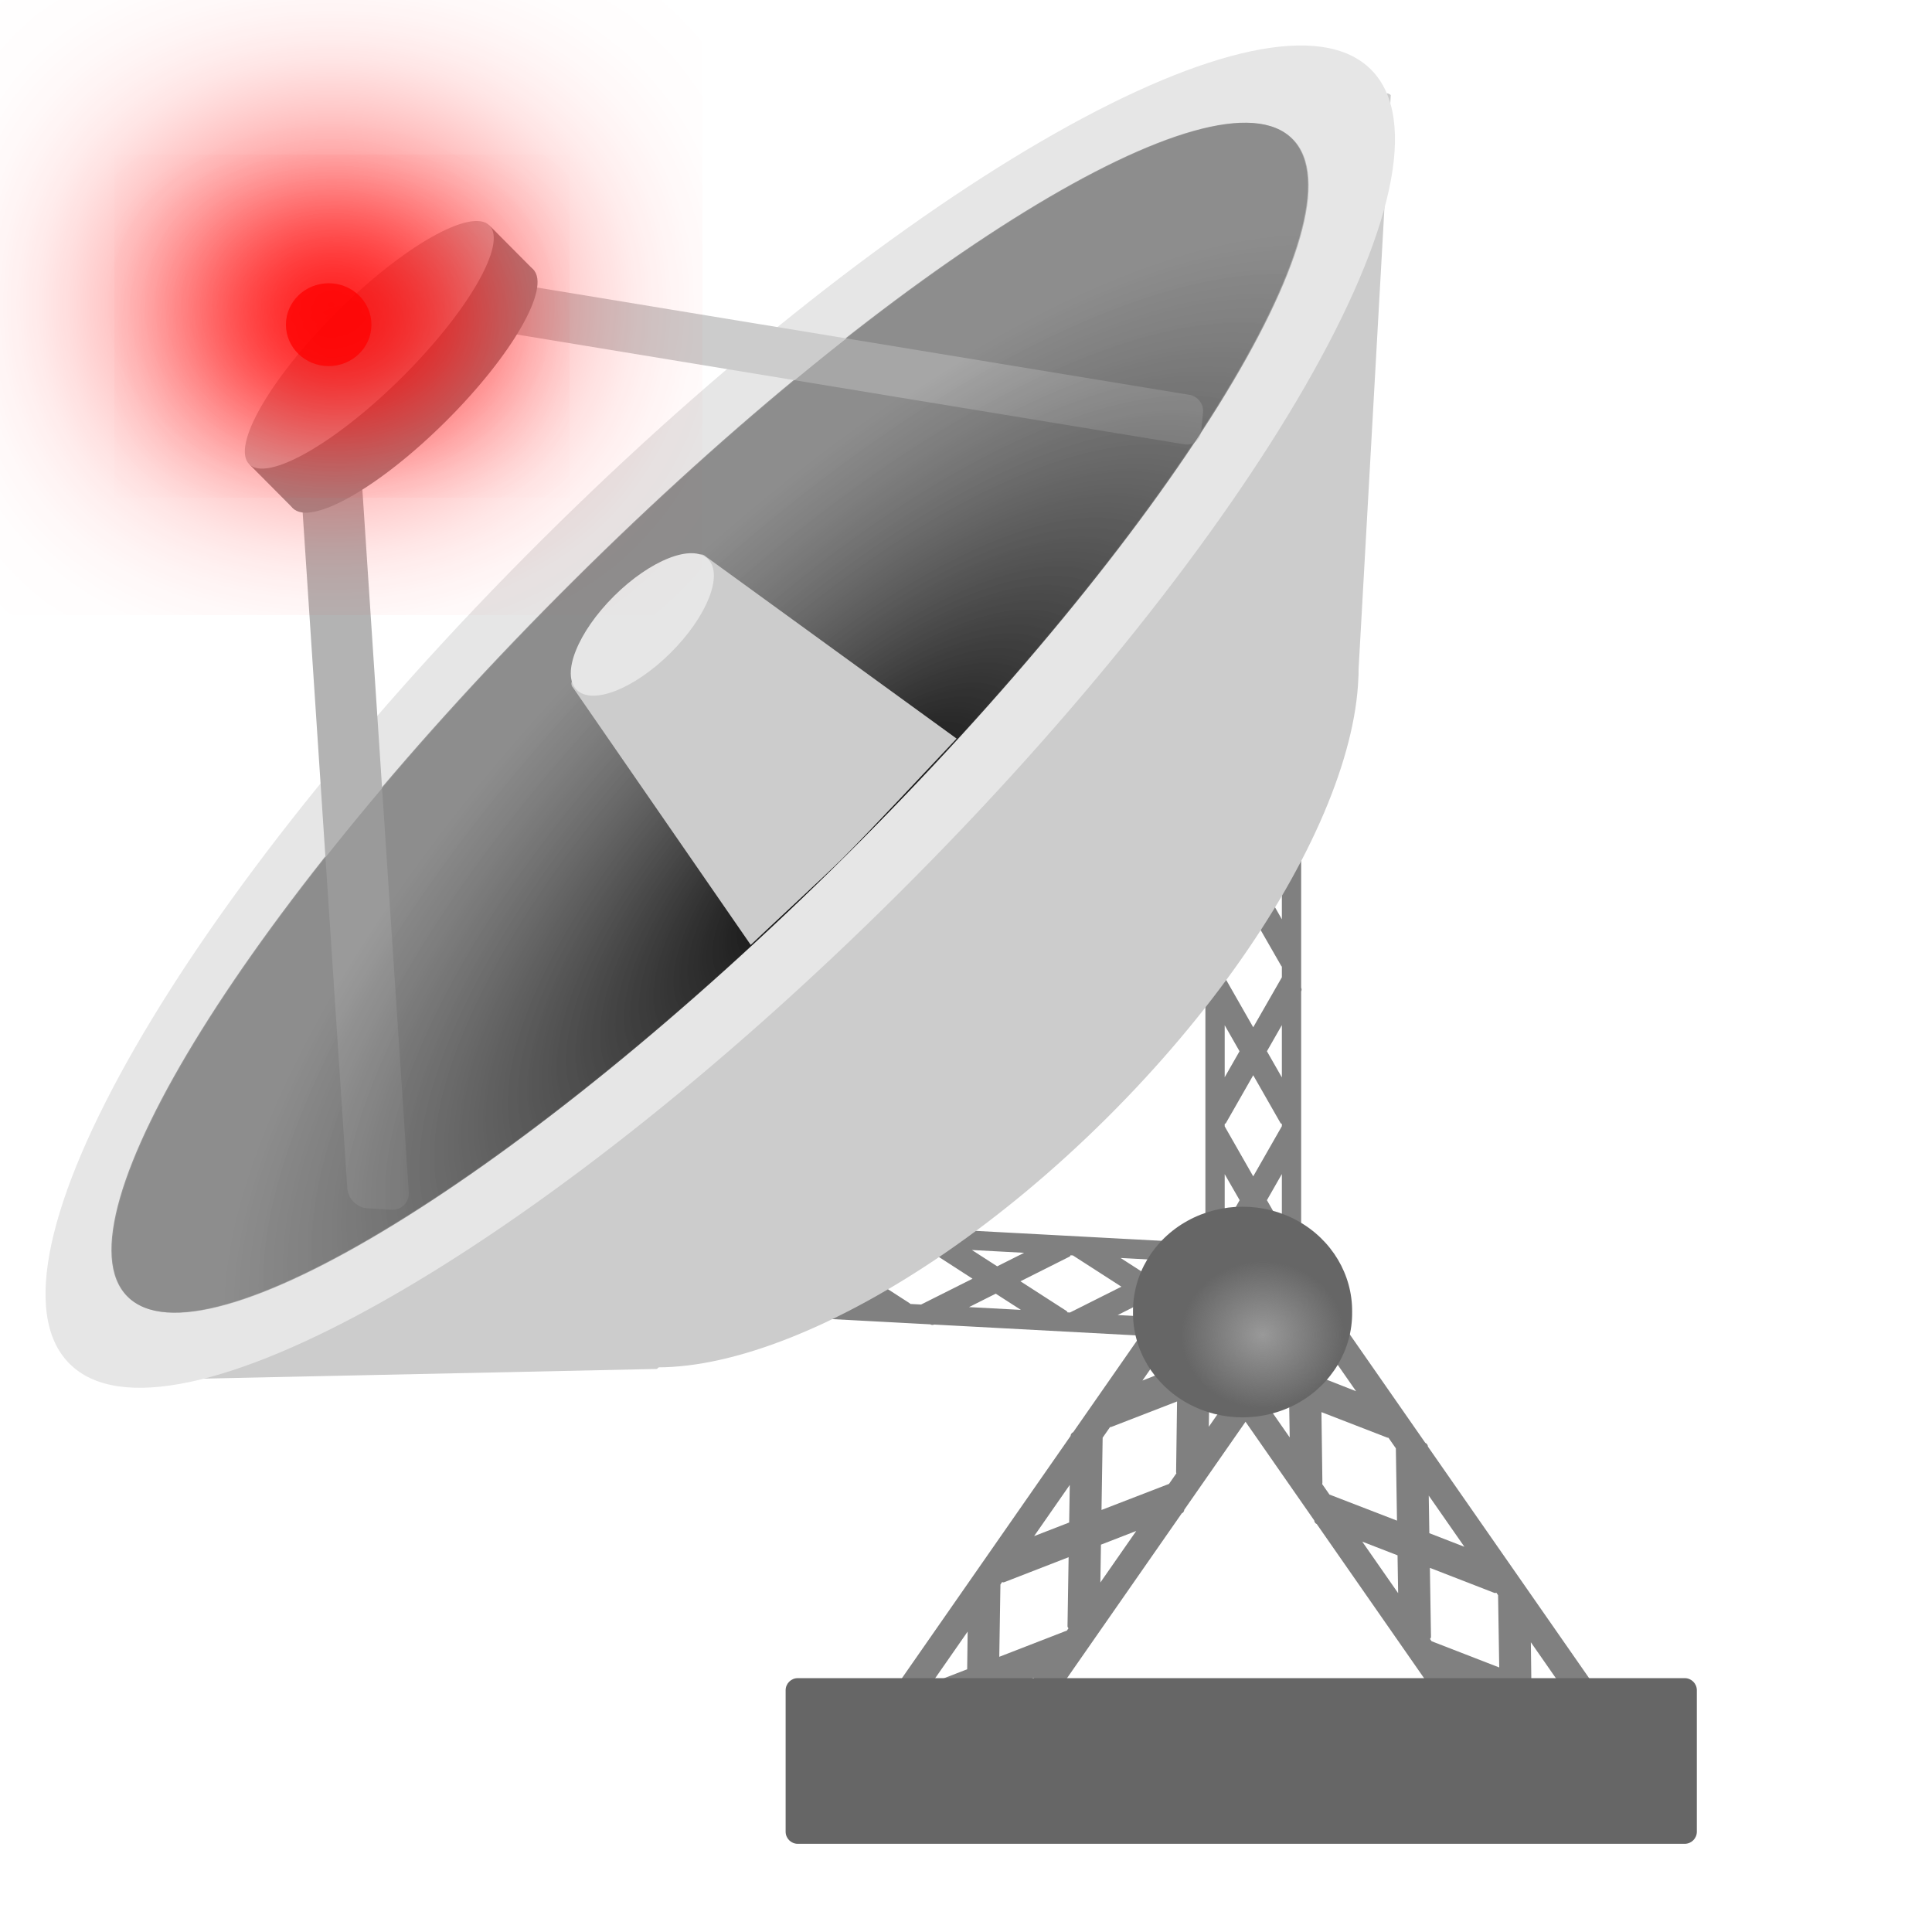
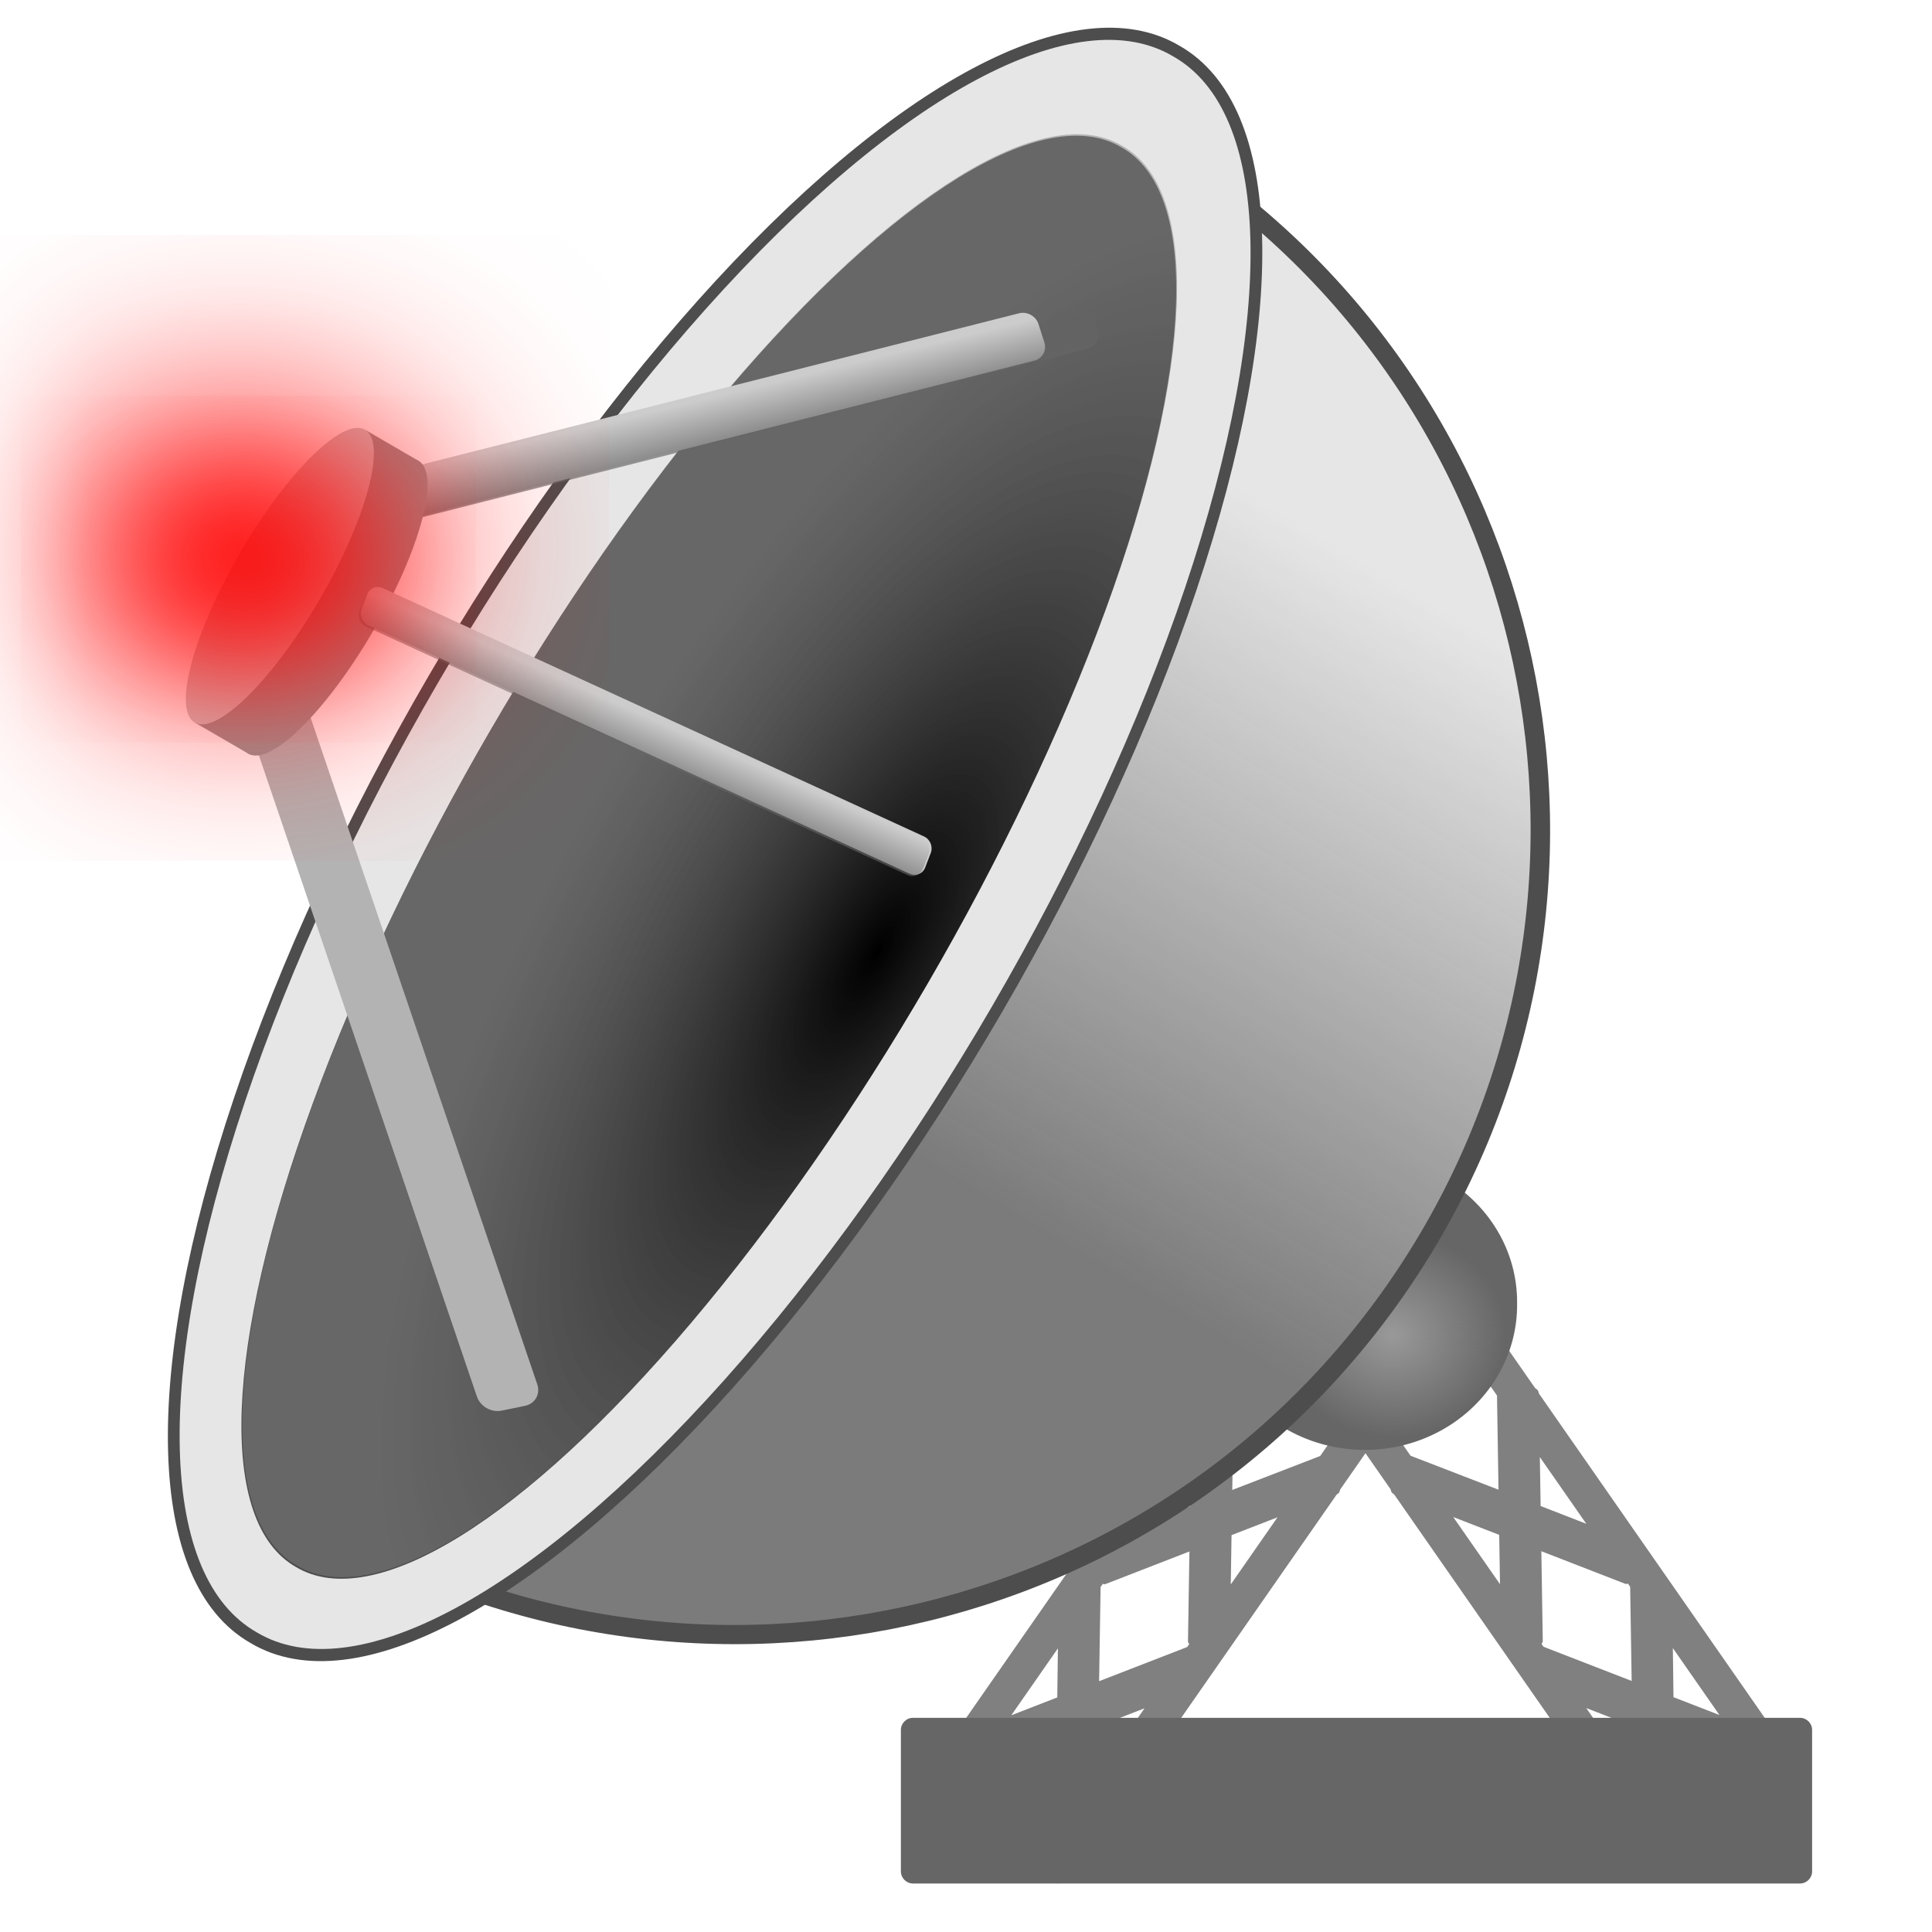
<svg xmlns="http://www.w3.org/2000/svg" xmlns:xlink="http://www.w3.org/1999/xlink" width="300" height="300" id="svg2" version="1.0">
  <defs id="defs4">
+     <linearGradient id="linearGradient4001">
+       <stop style="stop-color:#666666;stop-opacity:1;" offset="0" id="stop4003" />
+       <stop style="stop-color:#666666;stop-opacity:0;" offset="1" id="stop4005" />
+     </linearGradient>
+     <linearGradient id="linearGradient3971">
+       <stop style="stop-color:#666666;stop-opacity:1;" offset="0" id="stop3973" />
+       <stop style="stop-color:#666666;stop-opacity:0;" offset="1" id="stop3975" />
+     </linearGradient>
+     <linearGradient id="linearGradient3835">
+       <stop style="stop-color:#666666;stop-opacity:0.841" offset="0" id="stop3837" />
+       <stop style="stop-color:#666666;stop-opacity:0;" offset="1" id="stop3839" />
+     </linearGradient>
    <linearGradient id="linearGradient1094">
      <stop style="stop-color:#999999;stop-opacity:1;" offset="0" id="stop1096" />
      <stop style="stop-color:#999999;stop-opacity:0;" offset="1" id="stop1098" />
    </linearGradient>
    <linearGradient id="linearGradient839">
      <stop id="stop841" offset="0" style="stop-color:#000000;stop-opacity:1;" />
      <stop style="stop-color:#404040;stop-opacity:0.749;" offset="0.5" id="stop857" />
      <stop style="stop-color:#808080;stop-opacity:0.498;" offset="1" id="stop849" />
    </linearGradient>
    <radialGradient gradientUnits="userSpaceOnUse" gradientTransform="matrix(1,0,0,0.4868744,0,58.73829)" r="74.286" fy="216.786" fx="146.429" cy="216.786" cx="146.429" id="radialGradient845-1" xlink:href="#linearGradient839-7" />
    <linearGradient id="linearGradient839-7">
      <stop id="stop841-4" offset="0" style="stop-color:#000000;stop-opacity:1;" />
      <stop style="stop-color:#404040;stop-opacity:0.749;" offset="0.5" id="stop857-0" />
      <stop style="stop-color:#808080;stop-opacity:0.498;" offset="1" id="stop849-9" />
    </linearGradient>
    <radialGradient r="74.286" fy="216.786" fx="146.429" cy="216.786" cx="146.429" gradientTransform="matrix(1,0,0,0.4868744,0,58.73829)" gradientUnits="userSpaceOnUse" id="radialGradient846" xlink:href="#linearGradient839-7" />
    <filter id="filter981">
      <feGaussianBlur id="feGaussianBlur983" stdDeviation="5" result="result1" />
-       <feComposite id="feComposite985" in="SourceGraphic" operator="arithmetic" result="result2" k1="0.4" k3="0.8" k2="0" />
+       <feComposite id="feComposite985" in="SourceGraphic" operator="arithmetic" result="result2" k1="0.4" k3="0.8" k2="0" in2="result1" />
    </filter>
    <radialGradient xlink:href="#linearGradient961-8" id="radialGradient967-8" cx="52.282" cy="54.772" fx="52.282" fy="54.772" r="16.183" gradientTransform="matrix(1,0,0,0.8974359,0,5.617622)" gradientUnits="userSpaceOnUse" />
    <linearGradient id="linearGradient961-8">
      <stop style="stop-color:#ff0000;stop-opacity:1;" offset="0" id="stop963-2" />
      <stop style="stop-color:#ff0000;stop-opacity:0;" offset="1" id="stop965-4" />
    </linearGradient>
    <filter color-interpolation-filters="sRGB" id="filter981-5">
      <feGaussianBlur id="feGaussianBlur983-5" stdDeviation="5" result="result1" />
-       <feComposite id="feComposite985-1" in="SourceGraphic" operator="arithmetic" result="fbSourceGraphic" k1="0.4" k3="0.8" k2="0" />
+       <feComposite id="feComposite985-1" in="SourceGraphic" operator="arithmetic" result="fbSourceGraphic" k1="0.4" k3="0.8" k2="0" in2="result1" />
      <feColorMatrix result="fbSourceGraphicAlpha" in="fbSourceGraphic" values="0 0 0 -1 0 0 0 0 -1 0 0 0 0 -1 0 0 0 0 1 0" id="feColorMatrix1034" />
      <feGaussianBlur id="feGaussianBlur1036" stdDeviation="5" result="result1" in="fbSourceGraphic" />
-       <feComposite id="feComposite1038" in="fbSourceGraphic" operator="arithmetic" result="result2" k1="0.4" k3="0.8" k2="0" />
+       <feComposite id="feComposite1038" in="fbSourceGraphic" operator="arithmetic" result="result2" k1="0.4" k3="0.8" k2="0" in2="result1" />
    </filter>
    <radialGradient r="16.183" fy="54.772" fx="52.282" cy="54.772" cx="52.282" gradientTransform="matrix(1,0,0,0.8974359,0,5.617622)" gradientUnits="userSpaceOnUse" id="radialGradient1007-0" xlink:href="#linearGradient961-8-9" />
    <linearGradient id="linearGradient961-8-9">
      <stop style="stop-color:#ff0000;stop-opacity:1;" offset="0" id="stop963-2-4" />
      <stop style="stop-color:#ff0000;stop-opacity:0;" offset="1" id="stop965-4-8" />
    </linearGradient>
    <filter color-interpolation-filters="sRGB" id="filter981-5-8">
      <feGaussianBlur id="feGaussianBlur983-5-2" stdDeviation="5" result="result1" />
-       <feComposite id="feComposite985-1-4" in="SourceGraphic" operator="arithmetic" result="fbSourceGraphic" k1="0.4" k3="0.8" k2="0" />
+       <feComposite id="feComposite985-1-4" in="SourceGraphic" operator="arithmetic" result="fbSourceGraphic" k1="0.4" k3="0.8" k2="0" in2="result1" />
      <feColorMatrix result="fbSourceGraphicAlpha" in="fbSourceGraphic" values="0 0 0 -1 0 0 0 0 -1 0 0 0 0 -1 0 0 0 0 1 0" id="feColorMatrix1034-5" />
      <feGaussianBlur id="feGaussianBlur1036-5" stdDeviation="5" result="result1" in="fbSourceGraphic" />
-       <feComposite id="feComposite1038-1" in="fbSourceGraphic" operator="arithmetic" result="result2" k1="0.4" k3="0.8" k2="0" />
+       <feComposite id="feComposite1038-1" in="fbSourceGraphic" operator="arithmetic" result="result2" k1="0.4" k3="0.8" k2="0" in2="result1" />
    </filter>
    <radialGradient r="16.183" fy="54.772" fx="52.282" cy="54.772" cx="52.282" gradientTransform="matrix(1,0,0,0.8974359,0,5.617622)" gradientUnits="userSpaceOnUse" id="radialGradient194" xlink:href="#linearGradient961-8-9" />
    <radialGradient xlink:href="#linearGradient961-1" id="radialGradient967-7" cx="52.282" cy="54.772" fx="52.282" fy="54.772" r="16.183" gradientTransform="matrix(1,0,0,0.8974359,0,5.617622)" gradientUnits="userSpaceOnUse" />
    <linearGradient id="linearGradient961-1">
      <stop style="stop-color:#ff0000;stop-opacity:1;" offset="0" id="stop963-1" />
      <stop style="stop-color:#ff0000;stop-opacity:0;" offset="1" id="stop965-5" />
    </linearGradient>
    <filter color-interpolation-filters="sRGB" id="filter981-2">
      <feGaussianBlur id="feGaussianBlur983-7" stdDeviation="5" result="result1" />
-       <feComposite id="feComposite985-6" in="SourceGraphic" operator="arithmetic" result="result2" k1="0.4" k3="0.8" k2="0" />
+       <feComposite id="feComposite985-6" in="SourceGraphic" operator="arithmetic" result="result2" k1="0.4" k3="0.8" k2="0" in2="result1" />
    </filter>
    <radialGradient r="16.183" fy="54.772" fx="52.282" cy="54.772" cx="52.282" gradientTransform="matrix(1,0,0,0.8974359,0,5.617622)" gradientUnits="userSpaceOnUse" id="radialGradient247" xlink:href="#linearGradient961-1" />
    <radialGradient xlink:href="#linearGradient1094" id="radialGradient1100" cx="197.925" cy="204.149" fx="197.925" fy="204.149" r="8.714" gradientTransform="matrix(1,0,0,1.047619,0,-9.721405)" gradientUnits="userSpaceOnUse" />
+     <radialGradient r="74.286" fy="216.786" fx="146.429" cy="216.786" cx="146.429" gradientTransform="matrix(1,0,0,0.4868744,0,58.73829)" gradientUnits="userSpaceOnUse" id="radialGradient846-7" xlink:href="#linearGradient839-7-4" />
+     <linearGradient id="linearGradient839-7-4">
+       <stop id="stop841-4-0" offset="0" style="stop-color:#000000;stop-opacity:1;" />
+       <stop style="stop-color:#404040;stop-opacity:0.749;" offset="0.5" id="stop857-0-9" />
+       <stop style="stop-color:#808080;stop-opacity:0.498;" offset="1" id="stop849-9-4" />
+     </linearGradient>
+     <radialGradient r="74.286" fy="216.786" fx="146.429" cy="216.786" cx="146.429" gradientTransform="matrix(1,0,0,0.4868744,0,58.73829)" gradientUnits="userSpaceOnUse" id="radialGradient3735" xlink:href="#linearGradient839-7-4" />
+     <radialGradient r="74.286" fy="216.786" fx="146.429" cy="216.786" cx="146.429" gradientTransform="matrix(1,0,0,0.4868744,0,58.73829)" gradientUnits="userSpaceOnUse" id="radialGradient846-8" xlink:href="#linearGradient839-7-2" />
+     <linearGradient id="linearGradient839-7-2">
+       <stop id="stop841-4-4" offset="0" style="stop-color:#000000;stop-opacity:1;" />
+       <stop style="stop-color:#404040;stop-opacity:0.749;" offset="0.5" id="stop857-0-5" />
+       <stop style="stop-color:#808080;stop-opacity:0.498;" offset="1" id="stop849-9-5" />
+     </linearGradient>
+     <linearGradient xlink:href="#linearGradient3835" id="linearGradient3841" x1="-17.811" y1="217.34" x2="67.927" y2="212.009" gradientUnits="userSpaceOnUse" />
+     <linearGradient xlink:href="#linearGradient3835-4" id="linearGradient3841-2" x1="-92.616" y1="207.261" x2="21.596" y2="212.27" gradientUnits="userSpaceOnUse" />
+     <linearGradient id="linearGradient3835-4">
+       <stop style="stop-color:#666666;stop-opacity:1;" offset="0" id="stop3837-5" />
+       <stop style="stop-color:#666666;stop-opacity:0;" offset="1" id="stop3839-8" />
+     </linearGradient>
+     <linearGradient xlink:href="#linearGradient3835-2" id="linearGradient3841-1" x1="-92.616" y1="207.261" x2="21.596" y2="212.27" gradientUnits="userSpaceOnUse" />
+     <linearGradient id="linearGradient3835-2">
+       <stop style="stop-color:#666666;stop-opacity:1;" offset="0" id="stop3837-1" />
+       <stop style="stop-color:#666666;stop-opacity:0;" offset="1" id="stop3839-4" />
+     </linearGradient>
+     <linearGradient xlink:href="#linearGradient3971" id="linearGradient3977" x1="-300.811" y1="83.488" x2="-300.881" y2="90.773" gradientUnits="userSpaceOnUse" gradientTransform="translate(121.4482,30.16116)" />
+     <linearGradient xlink:href="#linearGradient4001" id="linearGradient4007" x1="-166.877" y1="247.665" x2="-166.81" y2="254.088" gradientUnits="userSpaceOnUse" gradientTransform="translate(81.21639,-87.25902)" />
+     <radialGradient xlink:href="#linearGradient961-1" id="radialGradient4086" gradientUnits="userSpaceOnUse" gradientTransform="matrix(1,0,0,0.8974359,0,5.617622)" cx="52.282" cy="54.772" fx="52.282" fy="54.772" r="16.183" />
+     <radialGradient xlink:href="#linearGradient961-8-9" id="radialGradient4088" gradientUnits="userSpaceOnUse" gradientTransform="matrix(1,0,0,0.8974359,0,5.617622)" cx="52.282" cy="54.772" fx="52.282" fy="54.772" r="16.183" />
  </defs>
  <g id="layer2" style="display:inline">
-     <path style="fill:#808080;fill-opacity:1;fill-rule:evenodd;stroke:none;display:inline" d="m 188.14,124.907 c -0.538,0 -0.967,0.692 -0.967,1.562 l 0,26.874 c -0.097,0.17 -0.102,0.421 0,0.599 l 0,46.144 c 0,0.87 0.428,1.562 0.967,1.562 l 1.047,0 c 0.538,0 0.983,-0.692 0.983,-1.562 l 0,-2.239 4.43,-7.76 4.447,7.76 0,2.239 c 0,0.87 0.428,1.562 0.967,1.562 l 1.047,0 c 0.538,0 0.983,-0.692 0.983,-1.562 l 0,-46.144 c 0.097,-0.17 0.085,-0.403 0,-0.573 l 0,-26.9 c 0,-0.87 -0.444,-1.562 -0.983,-1.562 l -1.047,0 c -0.538,0 -0.967,0.692 -0.967,1.562 l 0,0.703 -4.447,7.786 -4.43,-7.76 0,-0.729 c 0,-0.87 -0.444,-1.562 -0.983,-1.562 l -1.047,0 z m 10.907,9.713 0,8.125 -2.32,-4.062 2.32,-4.062 z m -8.877,0.026 2.304,4.036 -2.304,4.062 0,-8.099 z m 4.43,7.76 4.334,7.552 c 0.032,0.056 0.071,0.102 0.113,0.13 l 0,1.667 -4.447,7.76 -4.43,-7.76 0,-1.667 c 0.036,-0.028 0.085,-0.081 0.113,-0.13 l 4.318,-7.552 z m 4.447,16.77 0,8.125 -2.32,-4.062 2.32,-4.062 z m -8.877,0.026 2.304,4.036 -2.304,4.036 0,-8.073 z m 4.43,7.76 4.221,7.395 c 0.057,0.099 0.146,0.146 0.226,0.156 l 0,0.365 -4.447,7.786 -4.43,-7.76 0,-0.391 c 0.08,-0.011 0.153,-0.057 0.209,-0.156 l 4.221,-7.395 z m 4.447,15.338 0,8.125 -2.32,-4.062 2.32,-4.062 z m -8.877,0.026 2.32,4.036 -2.32,4.062 0,-8.099 z" id="rect141-4-4-8" />
-     <path style="fill:#808080;fill-opacity:1;fill-rule:evenodd;stroke:none;display:inline" d="m 116.11,203.159 c -0.029,0.538 0.639,1.002 1.508,1.049 l 26.835,1.437 c 0.165,0.106 0.414,0.124 0.598,0.032 l 46.078,2.468 c 0.869,0.046 1.583,-0.344 1.612,-0.882 l 0.056,-1.046 c 0.029,-0.538 -0.639,-1.018 -1.508,-1.065 l -2.236,-0.12 -7.512,-4.839 7.987,-4.025 2.236,0.12 c 0.869,0.046 1.583,-0.344 1.612,-0.882 l 0.056,-1.046 c 0.029,-0.538 -0.639,-1.018 -1.508,-1.065 l -46.078,-2.468 c -0.165,-0.106 -0.398,-0.106 -0.572,-0.031 l -26.861,-1.439 c -0.869,-0.046 -1.584,0.36 -1.613,0.898 l -0.056,1.046 c -0.029,0.538 0.639,1.002 1.508,1.049 l 0.702,0.038 7.537,4.857 -7.986,4.009 -0.728,-0.039 c -0.869,-0.046 -1.584,0.36 -1.613,0.898 l -0.056,1.046 z m 10.282,-10.372 8.113,0.434 -4.181,2.099 -3.932,-2.534 z m -0.449,8.866 4.154,-2.085 3.933,2.518 -8.087,-0.433 z m 7.986,-4.009 7.773,-3.924 c 0.058,-0.029 0.106,-0.065 0.136,-0.106 l 1.664,0.089 7.511,4.855 -7.986,4.009 -1.664,-0.089 c -0.026,-0.038 -0.076,-0.089 -0.124,-0.12 l -7.31,-4.715 z m 16.984,-3.543 8.113,0.434 -4.181,2.099 -3.932,-2.534 z m -0.449,8.866 4.154,-2.085 3.907,2.516 -8.061,-0.432 z m 7.986,-4.009 7.611,-3.82 c 0.102,-0.051 0.153,-0.138 0.168,-0.217 l 0.364,0.019 7.537,4.857 -7.986,4.009 -0.39,-0.021 c -0.006,-0.08 -0.049,-0.156 -0.145,-0.217 l -7.159,-4.61 z m 15.554,-3.62 8.113,0.434 -4.181,2.099 -3.932,-2.534 z m -0.449,8.866 4.155,-2.101 3.932,2.534 -8.087,-0.433 z" id="rect141-4-4-8-8" />
-     <path style="fill:#808080;fill-opacity:1;fill-rule:evenodd;stroke:none;display:inline" d="m 200.695,196.819 c 0.625,-0.435 1.597,-0.1 2.194,0.757 l 18.428,26.467 c 0.23,0.089 0.407,0.332 0.411,0.59 l 31.641,45.445 c 0.597,0.857 0.574,1.885 -0.051,2.32 l -1.216,0.846 c -0.625,0.435 -1.615,0.113 -2.212,-0.744 l -1.536,-2.206 -10.464,-4.061 0.159,11.237 1.536,2.206 c 0.597,0.857 0.574,1.885 -0.051,2.32 l -1.216,0.846 c -0.625,0.435 -1.615,0.113 -2.212,-0.744 l -31.641,-45.445 c -0.23,-0.089 -0.375,-0.329 -0.393,-0.564 l -18.446,-26.492 c -0.597,-0.857 -0.556,-1.898 0.07,-2.333 l 1.216,-0.846 c 0.625,-0.435 1.597,-0.1 2.194,0.757 l 0.482,0.692 10.501,4.074 -0.178,-11.224 -0.5,-0.718 c -0.597,-0.857 -0.556,-1.898 0.07,-2.333 l 1.216,-0.846 z m -6.002,18.382 5.571,8.002 -0.092,-5.876 -5.479,-2.126 z m 10.323,-7.15 0.093,5.837 5.46,2.139 -5.553,-7.976 z m 0.178,11.224 0.147,10.94 c 0.001,0.081 -0.012,0.158 -0.042,0.219 l 1.143,1.641 10.483,4.048 -0.178,-11.224 -1.143,-1.641 c -0.061,0.002 -0.153,-0.011 -0.22,-0.037 l -10.191,-3.947 z m 6.337,20.11 5.571,8.002 -0.092,-5.876 -5.479,-2.126 z m 10.323,-7.15 0.093,5.837 5.442,2.113 -5.535,-7.95 z m 0.178,11.224 0.171,10.695 c 0.002,0.143 -0.069,0.261 -0.155,0.336 l 0.25,0.359 10.501,4.074 -0.178,-11.224 -0.268,-0.385 c -0.1,0.054 -0.217,0.067 -0.35,0.015 l -9.971,-3.872 z m 5.355,18.7 5.571,8.002 -0.092,-5.876 -5.479,-2.126 z m 10.323,-7.15 0.074,5.85 5.479,2.126 -5.553,-7.976 z" id="rect141-4-4-8-2-4" />
-     <path style="fill:#808080;fill-opacity:1;fill-rule:evenodd;stroke:none;display:inline" d="m 187.271,195.162 c -0.625,-0.435 -1.597,-0.1 -2.194,0.757 l -18.428,26.467 c -0.23,0.089 -0.407,0.332 -0.411,0.59 l -31.641,45.445 c -0.597,0.857 -0.574,1.885 0.051,2.32 l 1.216,0.846 c 0.625,0.435 1.615,0.113 2.212,-0.744 l 1.536,-2.206 10.464,-4.061 -0.159,11.237 -1.536,2.206 c -0.597,0.857 -0.574,1.885 0.051,2.32 l 1.216,0.846 c 0.625,0.435 1.615,0.113 2.212,-0.744 l 31.641,-45.445 c 0.23,-0.089 0.375,-0.329 0.393,-0.564 l 18.446,-26.492 c 0.597,-0.857 0.556,-1.898 -0.07,-2.333 l -1.216,-0.846 c -0.625,-0.435 -1.597,-0.1 -2.194,0.757 l -0.482,0.692 -10.501,4.074 0.178,-11.224 0.5,-0.718 c 0.597,-0.857 0.556,-1.898 -0.07,-2.333 l -1.216,-0.846 z m 6.002,18.382 -5.571,8.002 0.092,-5.876 5.479,-2.126 z m -10.323,-7.15 -0.093,5.837 -5.46,2.139 5.553,-7.976 z m -0.178,11.224 -0.147,10.94 c -10e-4,0.081 0.012,0.158 0.042,0.219 l -1.143,1.641 -10.483,4.048 0.178,-11.224 1.143,-1.641 c 0.061,0.002 0.153,-0.011 0.22,-0.037 l 10.191,-3.947 z m -6.337,20.11 -5.571,8.002 0.092,-5.876 5.479,-2.126 z m -10.323,-7.15 -0.093,5.837 -5.442,2.113 5.535,-7.95 z m -0.178,11.224 -0.171,10.695 c -0.002,0.143 0.069,0.261 0.155,0.336 l -0.25,0.359 -10.501,4.074 0.178,-11.224 0.268,-0.385 c 0.1,0.054 0.217,0.067 0.35,0.015 l 9.971,-3.872 z m -5.355,18.7 -5.571,8.002 0.092,-5.876 5.479,-2.126 z m -10.323,-7.15 -0.074,5.85 -5.479,2.126 5.553,-7.976 z" id="rect141-4-4-8-2-4-5" />
-     <rect style="fill:#666666;fill-opacity:1;fill-rule:evenodd;stroke:none" id="rect274" width="141.494" height="25.726" x="121.992" y="260.581" ry="1.885" />
-     <path style="fill:#666666;fill-opacity:1;fill-rule:evenodd;stroke:none" id="path282" d="m 206.639,204.149 a 8.714,9.129 0 1 1 -17.427,0 8.714,9.129 0 1 1 17.427,0 z" transform="matrix(1.952381,0,0,1.772727,-193.4796,-158.1667)" />
-     <path style="fill:url(#radialGradient1100);fill-opacity:1;fill-rule:evenodd;stroke:none;display:inline" id="path282-1" d="m 206.639,204.149 a 8.714,9.129 0 1 1 -17.427,0 8.714,9.129 0 1 1 17.427,0 z" transform="matrix(1.452381,0,0,1.25,-91.40486,-47.92533)" />
+     <path style="fill:#808080;fill-opacity:1;fill-rule:evenodd;stroke:none;display:inline" d="m 211.544,180.124 c 0.814,-0.567 2.08,-0.13 2.857,0.987 l 24.003,34.474 c 0.299,0.116 0.53,0.432 0.535,0.768 l 41.214,59.193 c 0.777,1.116 0.748,2.455 -0.066,3.022 l -1.583,1.103 c -0.814,0.567 -2.104,0.147 -2.882,-0.97 l -2,-2.873 -13.63,-5.29 0.207,14.636 2,2.873 c 0.777,1.116 0.748,2.455 -0.066,3.022 l -1.583,1.103 c -0.814,0.567 -2.104,0.147 -2.882,-0.97 l -41.214,-59.193 c -0.299,-0.116 -0.488,-0.428 -0.512,-0.735 L 191.915,196.767 c -0.777,-1.116 -0.724,-2.472 0.09,-3.039 l 1.583,-1.103 c 0.814,-0.567 2.08,-0.13 2.857,0.987 l 0.628,0.902 13.678,5.307 -0.232,-14.619 -0.651,-0.935 c -0.777,-1.116 -0.724,-2.472 0.09,-3.039 l 1.583,-1.103 z m -7.817,23.943 7.257,10.422 -0.12,-7.654 -7.136,-2.769 z m 13.446,-9.313 0.121,7.603 7.112,2.786 -7.233,-10.389 z m 0.232,14.619 0.192,14.25 c 0.001,0.106 -0.016,0.205 -0.054,0.286 l 1.489,2.138 13.655,5.273 -0.232,-14.619 -1.489,-2.138 c -0.08,0.003 -0.2,-0.015 -0.287,-0.048 l -13.274,-5.142 z m 8.255,26.194 7.257,10.422 -0.12,-7.654 -7.136,-2.769 z m 13.446,-9.313 0.121,7.603 7.089,2.752 -7.21,-10.356 z m 0.232,14.619 0.223,13.931 c 0.003,0.187 -0.09,0.34 -0.202,0.438 l 0.326,0.468 13.678,5.307 -0.232,-14.619 -0.349,-0.501 c -0.13,0.071 -0.282,0.088 -0.456,0.02 l -12.988,-5.043 z m 6.976,24.357 7.257,10.422 -0.12,-7.654 -7.136,-2.769 z m 13.446,-9.313 0.097,7.62 7.136,2.769 -7.233,-10.389 z" id="rect141-4-4-8-2-4" />
+     <path style="fill:#808080;fill-opacity:1;fill-rule:evenodd;stroke:none;display:inline" d="m 212.487,180.162 c -0.814,-0.567 -2.08,-0.13 -2.857,0.987 l -24.003,34.474 c -0.299,0.116 -0.53,0.432 -0.535,0.768 l -41.214,59.193 c -0.777,1.116 -0.748,2.455 0.066,3.022 l 1.583,1.103 c 0.814,0.567 2.104,0.147 2.882,-0.97 l 2,-2.873 13.63,-5.29 -0.207,14.636 -2,2.873 c -0.777,1.116 -0.748,2.455 0.066,3.022 l 1.583,1.103 c 0.814,0.567 2.104,0.147 2.882,-0.97 l 41.214,-59.193 c 0.299,-0.116 0.488,-0.428 0.512,-0.735 l 24.026,-34.507 c 0.777,-1.116 0.724,-2.472 -0.09,-3.039 l -1.583,-1.103 c -0.814,-0.567 -2.08,-0.13 -2.857,0.987 l -0.628,0.902 -13.678,5.307 0.232,-14.619 0.651,-0.935 c 0.777,-1.116 0.724,-2.472 -0.09,-3.039 l -1.583,-1.103 z m 7.817,23.943 -7.257,10.422 0.12,-7.654 7.136,-2.769 z m -13.446,-9.313 -0.121,7.603 -7.112,2.786 7.233,-10.389 z m -0.232,14.619 -0.192,14.25 c -0.001,0.106 0.016,0.205 0.054,0.286 l -1.489,2.138 -13.655,5.273 0.232,-14.619 1.489,-2.138 c 0.08,0.003 0.2,-0.015 0.287,-0.048 l 13.274,-5.142 z m -8.255,26.194 -7.257,10.422 0.12,-7.654 7.136,-2.769 z m -13.446,-9.313 -0.121,7.603 -7.089,2.752 7.21,-10.356 z m -0.232,14.619 -0.223,13.931 c -0.003,0.187 0.09,0.34 0.202,0.438 l -0.326,0.468 -13.678,5.307 0.232,-14.619 0.349,-0.501 c 0.13,0.071 0.282,0.088 0.456,0.02 l 12.988,-5.043 z m -6.976,24.357 -7.257,10.422 0.12,-7.654 7.136,-2.769 z m -13.446,-9.313 -0.097,7.62 -7.136,2.769 7.233,-10.389 z" id="rect141-4-4-8-2-4-9" />
+     <path style="fill:#666666;fill-opacity:1;fill-rule:evenodd;stroke:none" id="path282" d="m 206.639,204.149 a 8.714,9.129 0 1 1 -17.427,0 8.714,9.129 0 1 1 17.427,0 z" transform="matrix(2.713449,0,0,2.463764,-325.1293,-300.5642)" />
+     <rect style="fill:#666666;fill-opacity:1;fill-rule:evenodd;stroke:none" id="rect274" width="141.494" height="25.726" x="139.889" y="266.742" ry="1.885" />
+     <path style="fill:url(#radialGradient1100);fill-opacity:1;fill-rule:evenodd;stroke:none;display:inline" id="path282-1" d="m 206.639,204.149 a 8.714,9.129 0 1 1 -17.427,0 8.714,9.129 0 1 1 17.427,0 z" transform="matrix(2.018541,0,0,1.737269,-183.2643,-147.349)" />
  </g>
  <g transform="translate(-22.22335,53.73953)" id="layer1" style="display:inline">
-     <g id="g121" transform="matrix(1.063934,-1.057376,1.057376,1.063934,-102.4079,167.9423)">
-       <path style="fill:#cccccc;fill-opacity:1;fill-rule:evenodd;stroke:none" d="m 107.045,92.862 c 0.335,13.128 25.156,23.737 55.722,23.737 30.566,0 55.387,-10.609 55.722,-23.737 l -111.444,0 z" id="path25-1-4-0" />
-       <a style="fill:#cccccc" transform="matrix(1.028064,0,0,1.365217,-11.90351,15.51636)" id="a1117">
-         <path id="rect1123" d="m 57.292,87.575 182.928,0 c 0.206,0 0.372,0.166 0.372,0.372 L 197.035,117.448 97.764,117.233 56.921,87.946 c 0,-0.206 0.166,-0.372 0.372,-0.372 z" style="fill:#cccccc;fill-opacity:1;fill-rule:evenodd;stroke:none" transform="translate(22.22335,-53.73953)" />
-       </a>
-       <path style="fill:#e6e6e6;fill-opacity:1;fill-rule:evenodd;stroke:none" id="path25-1-1" d="m 220.714,142.5 c 0,12.032 -33.259,21.786 -74.286,21.786 -41.027,0 -74.286,-9.754 -74.286,-21.786 0,-12.032 33.259,-21.786 74.286,-21.786 41.027,0 74.286,9.754 74.286,21.786 z" transform="matrix(1.278846,0,0,1.193443,-23.55714,-111.1416)" />
-       <path style="fill:#999999;fill-opacity:1;fill-rule:evenodd;stroke:none" id="path25-1" d="m 220.714,142.5 c 0,12.032 -33.259,21.786 -74.286,21.786 -41.027,0 -74.286,-9.754 -74.286,-21.786 0,-12.032 33.259,-21.786 74.286,-21.786 41.027,0 74.286,9.754 74.286,21.786 z" transform="matrix(1.144231,0,0,0.9180327,-4.696222,-72.59698)" />
-       <rect ry="1.577" transform="matrix(-0.5854658,-0.8106971,0.7720325,-0.6355831,0,0)" y="134.097" x="-196.524" height="5.149" width="79.849" id="rect71-4" style="fill:#cccccc;fill-opacity:1;fill-rule:evenodd;stroke:none" />
+     <g id="g121" transform="matrix(0.754012,-1.296714,1.296714,0.754012,-66.57857,245.229)">
+       <path style="fill:#e6e6e6;fill-opacity:1;fill-rule:evenodd;stroke:none" id="path2965" d="m 94.191,162.656 a 93.154,89.212 0 0 1 -186.307,0" transform="matrix(0.8924019,0.06239593,-0.06515295,0.9318336,175.9166,-91.49982)" />
+       <path style="fill:url(#linearGradient3841);fill-opacity:1;fill-rule:evenodd;stroke:#4d4d4d;stroke-width:2.188;display:inline" id="path2965-1" d="m 94.191,162.656 a 93.154,89.212 0 0 1 -186.307,0" transform="matrix(0.8924019,0.06239593,-0.06515296,0.9318336,175.7413,-91.40717)" />
+       <path style="fill:#e6e6e6;fill-opacity:1;fill-rule:evenodd;stroke:#4d4d4d;stroke-opacity:1" id="path25-1-1" d="m 220.714,142.5 a 74.286,28.225 0 1 1 -148.571,0 74.286,28.225 0 1 1 148.571,0 z" transform="matrix(1.278846,0,0,1.193443,-23.55714,-111.1416)" />
+       <path style="fill:#4d4d4d;fill-opacity:1;fill-rule:evenodd;stroke:none;display:inline" id="path25-1-7-4-1" d="m 220.714,142.5 a 74.286,28.383 0 1 1 -148.571,0 74.286,28.383 0 1 1 148.571,0 z" transform="matrix(1.144231,0,1.4164745e-8,0.9180328,-5.319934,-71.78895)" />
+       <path style="fill:url(#radialGradient846);fill-opacity:1;fill-rule:evenodd;stroke:none" id="path25-1-7-4" d="m 220.714,142.5 a 74.286,28.383 0 1 1 -148.571,0 74.286,28.383 0 1 1 148.571,0 z" transform="matrix(1.144231,0,0,0.9180327,-5.140565,-71.79452)" />
+       <rect ry="1.577" transform="matrix(-0.6995315,-0.7146018,0.6689131,-0.7433406,0,0)" y="116.434" x="-209.891" height="5.149" width="79.849" id="rect71-4" style="fill:#cccccc;fill-opacity:1;fill-rule:evenodd;stroke:none" />
      <rect ry="1.953" transform="matrix(0.6566507,-0.7541949,0.6652173,0.7466498,0,0)" y="121.385" x="30.257" height="6.375" width="76.69" id="rect71" style="fill:#b3b3b3;fill-opacity:1;fill-rule:evenodd;stroke:none" />
-       <path style="fill:url(#radialGradient846);fill-opacity:1;fill-rule:evenodd;stroke:none" id="path25-1-7-4" d="m 220.714,142.5 c 0,12.032 -33.259,21.786 -74.286,21.786 -41.027,0 -74.286,-9.754 -74.286,-21.786 0,-12.032 33.259,-21.786 74.286,-21.786 41.027,0 74.286,9.754 74.286,21.786 z" transform="matrix(1.144231,0,0,0.9180327,-4.660838,-72.52601)" />
-       <path id="path25-1-7" transform="translate(22.22335,-53.73953)" d="m 133.406,99.188 c -0.344,0 -0.625,0.281 -0.625,0.625 l -5.721,31.832 c 2.396,0.048 10.554,0.356 13.003,0.356 4.088,0 13.232,-0.35 17.166,-0.481 L 152.094,99.812 c 0,-0.344 -0.25,-0.625 -0.594,-0.625 l -18.094,0 z" style="fill:#cccccc;fill-opacity:1;fill-rule:evenodd;stroke:none" />
-       <path transform="matrix(1.038927,0,0,1,-53.10187,-135.0673)" d="m 218.88,181.535 c 0,2.292 -4.133,4.149 -9.232,4.149 -5.099,0 -9.232,-1.858 -9.232,-4.149 0,-2.292 4.133,-4.149 9.232,-4.149 5.099,0 9.232,1.858 9.232,4.149 z" id="path884" style="fill:#e6e6e6;fill-opacity:1;fill-rule:evenodd;stroke:none" />
      <rect ry="0.859" y="5.389" x="147.535" height="7.884" width="35.062" id="rect47" style="fill:#999999;fill-opacity:1;fill-rule:evenodd;stroke:none" />
-       <path d="m 154.357,50.83 c 0,2.635 -8.081,4.772 -18.05,4.772 -9.969,0 -18.05,-2.136 -18.05,-4.772 0,-2.635 8.081,-4.772 18.05,-4.772 9.969,0 18.05,2.136 18.05,4.772 z" id="path45-7" style="fill:#999999;fill-opacity:1;fill-rule:evenodd;stroke:none" transform="matrix(0.9712643,0,0,1,32.67549,-38.38684)" />
-       <path transform="matrix(0.9712643,0,0,1,32.67548,-44.81837)" d="m 154.357,50.83 c 0,2.635 -8.081,4.772 -18.05,4.772 -9.969,0 -18.05,-2.136 -18.05,-4.772 0,-2.635 8.081,-4.772 18.05,-4.772 9.969,0 18.05,2.136 18.05,4.772 z" id="path45" style="fill:#cccccc;fill-opacity:1;fill-rule:evenodd;stroke:none" />
-       <path style="opacity:0.726;fill:#ff0000;fill-opacity:1;fill-rule:evenodd;stroke:none" id="path119" d="m 34.44,113.071 c 0,2.865 -2.415,5.187 -5.394,5.187 -2.979,0 -5.394,-2.322 -5.394,-5.187 0,-2.865 2.415,-5.187 5.394,-5.187 2.979,0 5.394,2.322 5.394,5.187 z" transform="matrix(0.5819809,0.5783939,-0.5827319,0.5863457,212.5384,-81.52884)" />
+       <rect ry="1.577" transform="matrix(-0.6995315,-0.7146018,0.6689131,-0.7433406,0,0)" y="116.275" x="-215.534" height="5.149" width="79.849" id="rect71-4-2" style="fill:url(#linearGradient3977);fill-opacity:1;fill-rule:evenodd;stroke:none;display:inline" />
+       <path d="m 154.357,50.83 a 18.05,4.772 0 1 1 -36.1,0 18.05,4.772 0 1 1 36.1,0 z" id="path45-7" style="fill:#999999;fill-opacity:1;fill-rule:evenodd;stroke:none" transform="matrix(0.9712643,0,0,1,32.67549,-38.38684)" />
+       <path transform="matrix(0.9712643,0,0,1,32.67548,-44.81837)" d="m 154.357,50.83 a 18.05,4.772 0 1 1 -36.1,0 18.05,4.772 0 1 1 36.1,0 z" id="path45" style="fill:#cccccc;fill-opacity:1;fill-rule:evenodd;stroke:none" />
+       <rect ry="1.268" transform="matrix(-0.09633427,-0.995349,0.9872603,-0.1591137,0,0)" y="163.231" x="-105.591" height="4.139" width="64.186" id="rect71-4-8" style="fill:#cccccc;fill-opacity:1;fill-rule:evenodd;stroke:none;display:inline" />
+       <rect ry="1.268" transform="matrix(-0.09633426,-0.995349,0.9872603,-0.1591137,0,0)" y="163.018" x="-105.423" height="4.139" width="64.186" id="rect71-4-8-2" style="fill:url(#linearGradient4007);fill-opacity:1;fill-rule:evenodd;stroke:none;display:inline" />
    </g>
-     <path style="fill:url(#radialGradient194);fill-opacity:1;fill-rule:evenodd;stroke:none;display:inline;filter:url(#filter981-5-8)" id="path187-7" d="m 68.465,54.772 c 0,8.021 -7.245,14.523 -16.183,14.523 -8.937,0 -16.183,-6.502 -16.183,-14.523 0,-8.021 7.245,-14.523 16.183,-14.523 8.937,0 16.183,6.502 16.183,14.523 z" transform="matrix(1.817237,0,0,1.527334,-19.67369,-86.77192)" />
-     <path style="fill:url(#radialGradient247);fill-opacity:1;fill-rule:evenodd;stroke:none;display:inline;filter:url(#filter981-2)" id="path187" d="m 68.465,54.772 c 0,8.021 -7.245,14.523 -16.183,14.523 -8.937,0 -16.183,-6.502 -16.183,-14.523 0,-8.021 7.245,-14.523 16.183,-14.523 8.937,0 16.183,6.502 16.183,14.523 z" transform="matrix(2.961538,0,0,2.764286,-81.15999,-157.8415)" />
+     <path style="fill:url(#radialGradient4088);fill-opacity:1;fill-rule:evenodd;stroke:none;display:inline;filter:url(#filter981-5-8)" id="path187-7" d="m 68.465,54.772 a 16.183,14.523 0 1 1 -32.365,0 16.183,14.523 0 1 1 32.365,0 z" transform="matrix(1.817237,0,0,1.527334,-34.19651,-49.01259)" />
+     <path style="fill:url(#radialGradient4086);fill-opacity:1;fill-rule:evenodd;stroke:none;display:inline;filter:url(#filter981-2)" id="path187" d="m 68.465,54.772 a 16.183,14.523 0 1 1 -32.365,0 16.183,14.523 0 1 1 32.365,0 z" transform="matrix(2.961538,0,0,2.764286,-95.68281,-120.0822)" />
  </g>
</svg>
